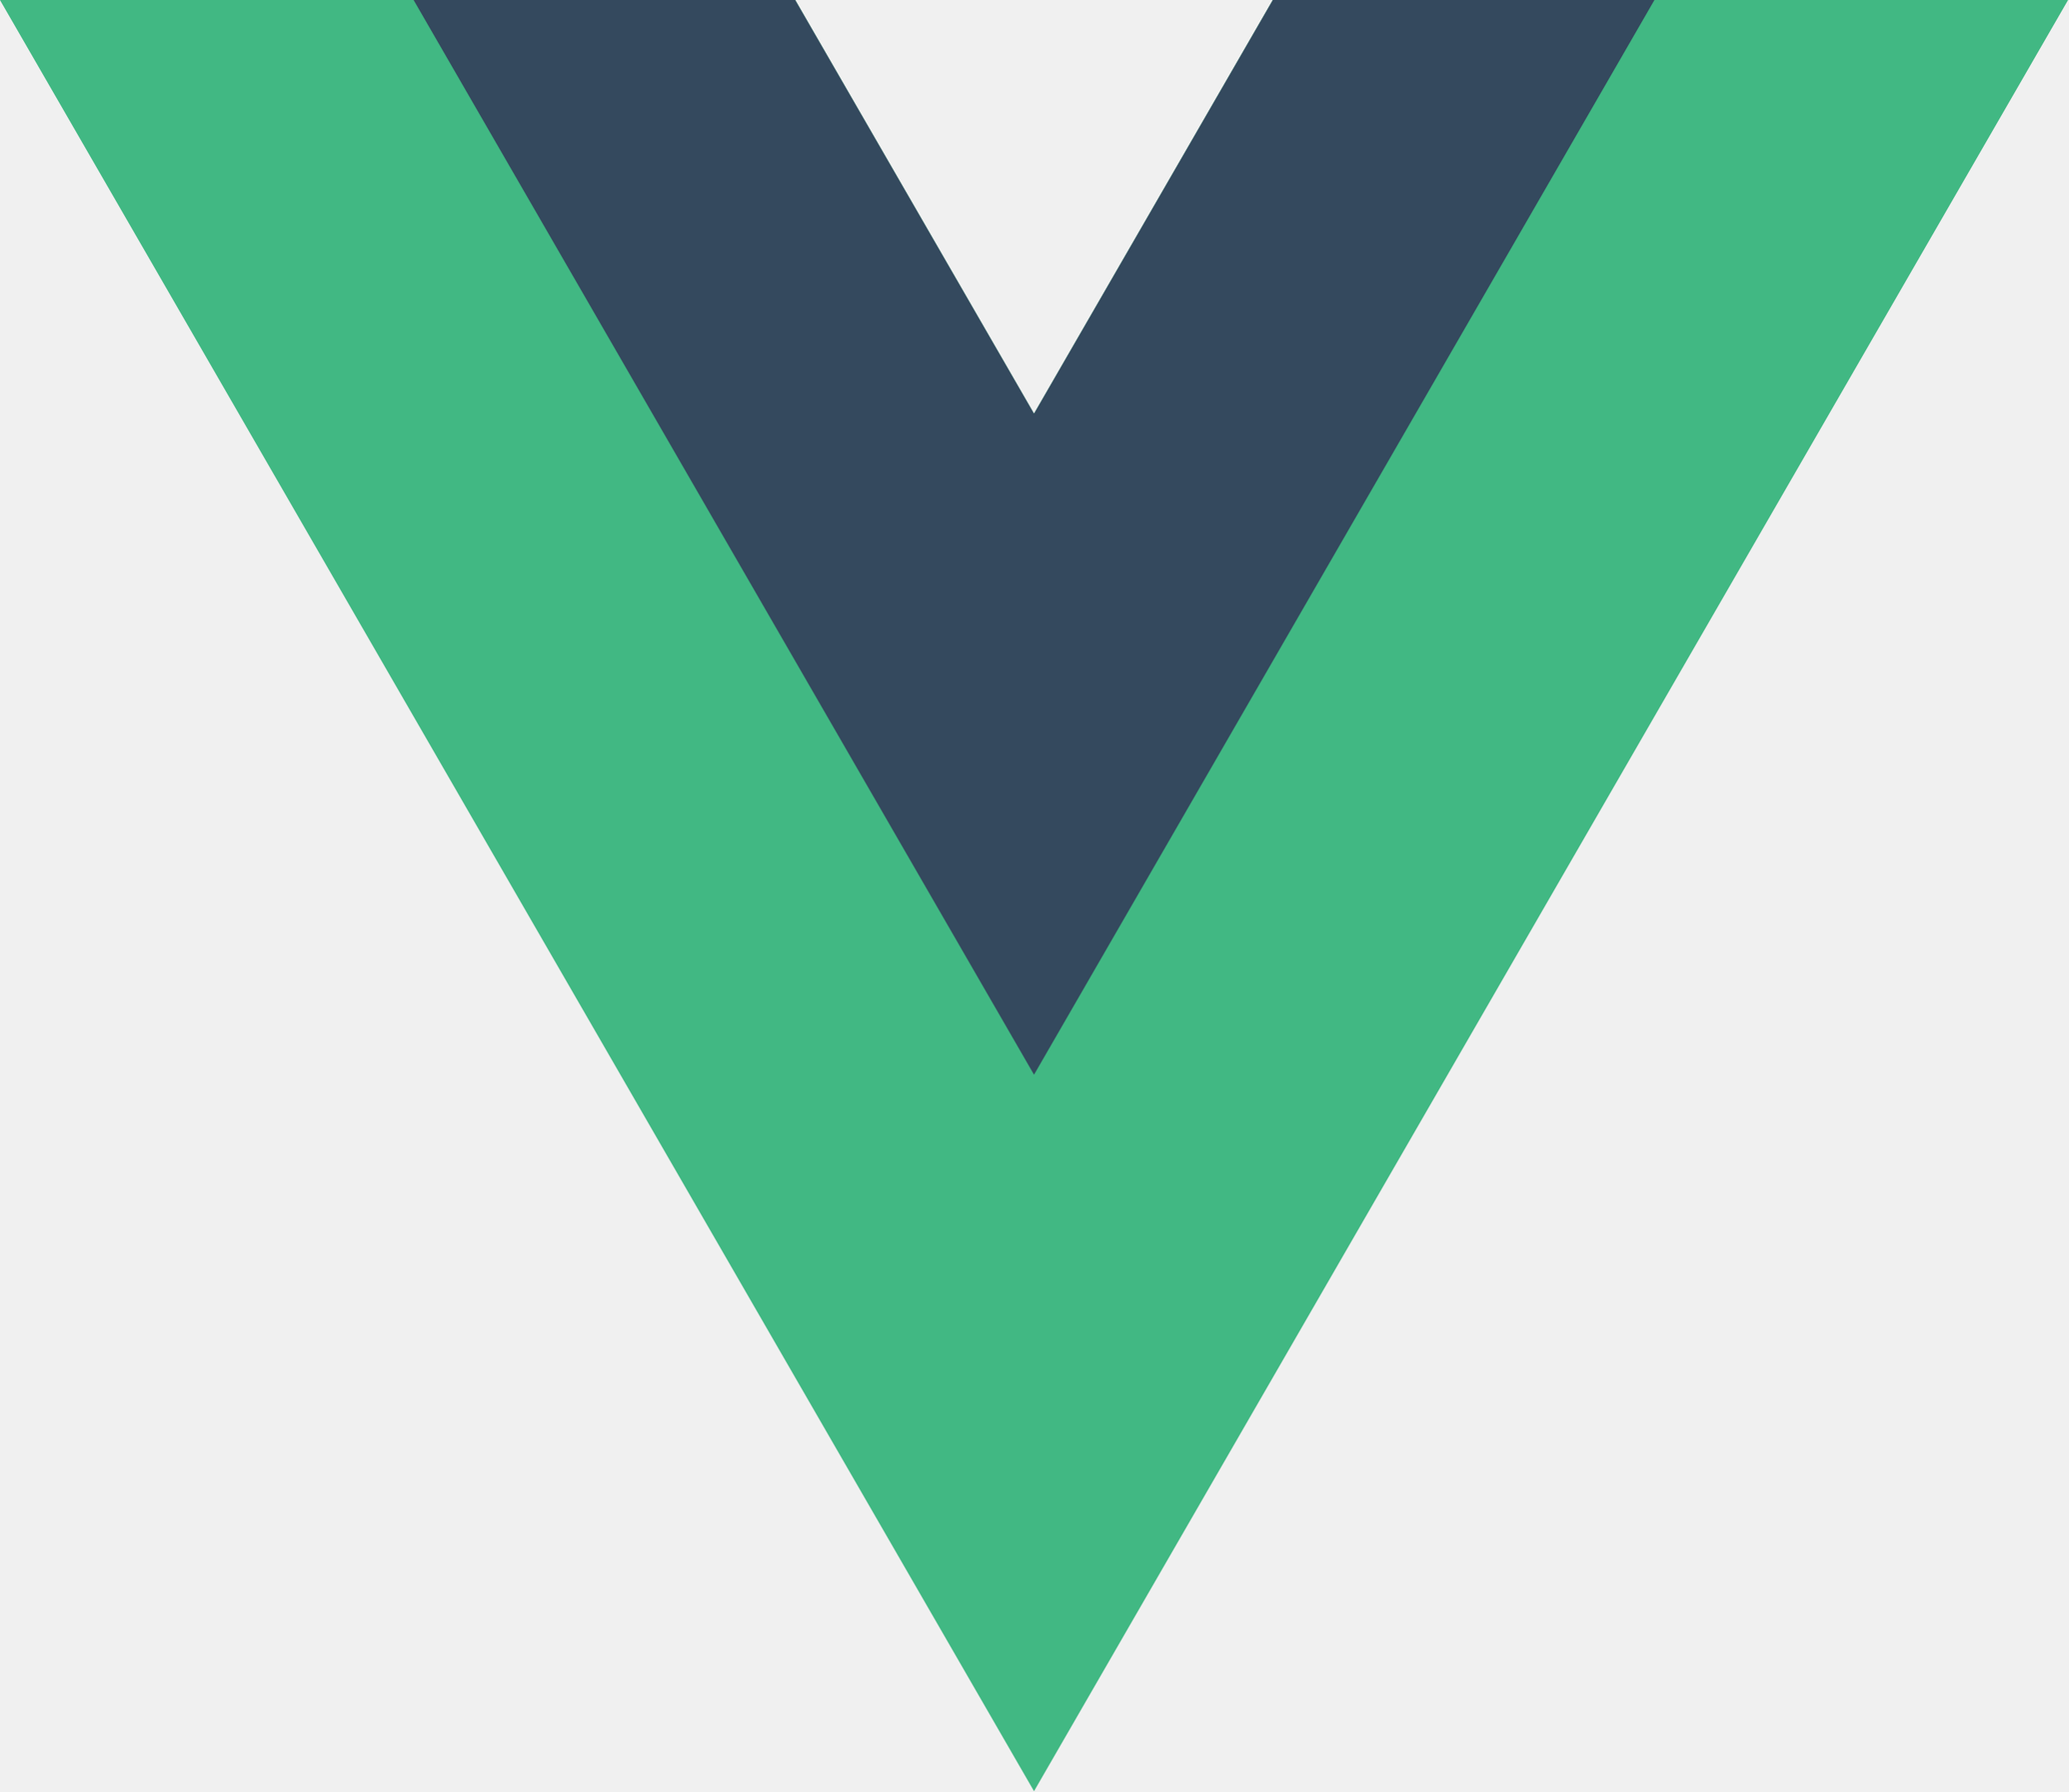
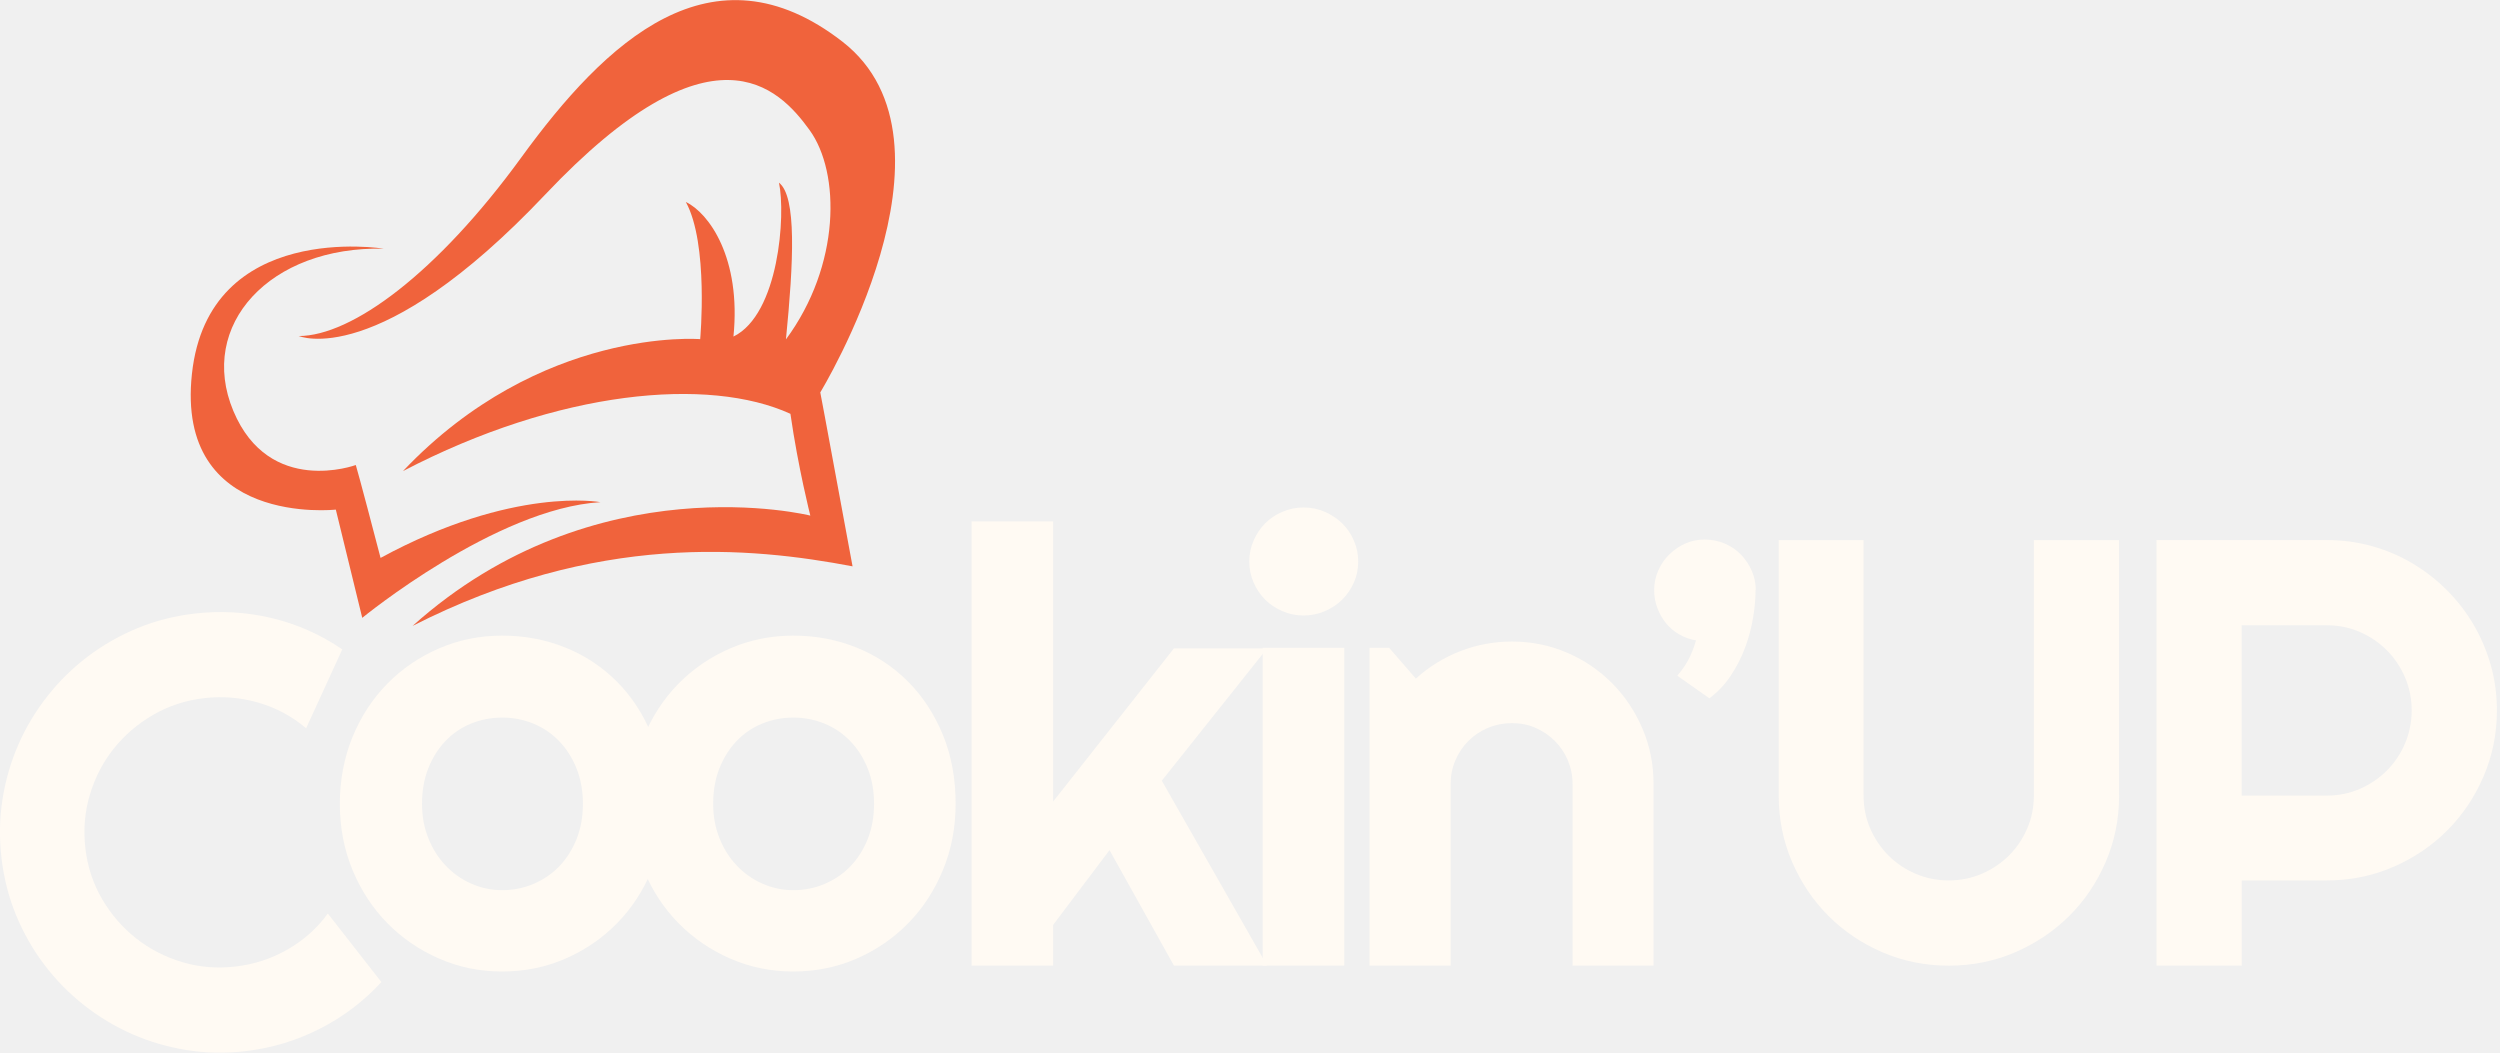
- <svg xmlns="http://www.w3.org/2000/svg" viewBox="0 0 261.76 226.69">
-   <path d="M161.096.001l-30.225 52.351L100.647.001H-.005l130.877 226.688L261.749.001z" fill="#41b883" />
-   <path d="M161.096.001l-30.225 52.351L100.647.001H52.346l78.526 136.01L209.398.001z" fill="#34495e" />
+ <svg xmlns="http://www.w3.org/2000/svg" width="171" height="72" viewBox="0 0 171 72" fill="none">
+   <g id="Logo" clip-path="url(#clip0_2126_2180)">
+     <g id="Group">
+       <path id="Vector" d="M26.092 67.168C24.881 68.483 23.484 69.548 21.889 70.358C20.294 71.174 18.605 71.683 16.818 71.896C15.446 72.057 14.106 72.037 12.797 71.829C11.487 71.621 10.235 71.257 9.051 70.738C7.866 70.218 6.765 69.553 5.741 68.748C4.718 67.942 3.819 67.023 3.034 65.989C2.25 64.955 1.611 63.828 1.101 62.601C0.597 61.375 0.265 60.076 0.104 58.705C-0.057 57.333 -0.036 55.987 0.171 54.673C0.379 53.353 0.743 52.101 1.263 50.916C1.782 49.732 2.447 48.63 3.252 47.607C4.058 46.583 4.977 45.685 6.011 44.9C7.045 44.121 8.173 43.477 9.399 42.967C10.625 42.463 11.924 42.131 13.295 41.97C15.083 41.762 16.844 41.861 18.584 42.276C20.32 42.692 21.93 43.404 23.411 44.417L20.938 49.815C19.982 48.999 18.901 48.417 17.686 48.064C16.47 47.711 15.233 47.607 13.971 47.752C12.708 47.898 11.529 48.282 10.469 48.901C9.409 49.514 8.516 50.283 7.778 51.208C7.04 52.132 6.5 53.182 6.146 54.361C5.793 55.541 5.694 56.761 5.84 58.024C5.985 59.287 6.37 60.445 6.983 61.495C7.596 62.544 8.37 63.438 9.3 64.176C10.23 64.913 11.285 65.454 12.454 65.807C13.628 66.16 14.849 66.259 16.127 66.108C17.405 65.958 18.569 65.573 19.67 64.945C20.767 64.316 21.686 63.5 22.424 62.487L26.082 67.168H26.092Z" fill="#FFFAF3" />
+       <path id="Vector_2" d="M45.451 54.985C45.451 56.606 45.16 58.123 44.578 59.52C43.996 60.923 43.206 62.134 42.203 63.152C41.201 64.175 40.027 64.981 38.681 65.568C37.335 66.155 35.891 66.451 34.348 66.451C32.805 66.451 31.381 66.155 30.035 65.568C28.69 64.981 27.511 64.175 26.503 63.152C25.495 62.129 24.7 60.918 24.118 59.52C23.536 58.117 23.245 56.606 23.245 54.985C23.245 53.364 23.536 51.805 24.118 50.397C24.7 48.989 25.495 47.778 26.503 46.755C27.511 45.731 28.69 44.931 30.035 44.349C31.381 43.767 32.82 43.476 34.348 43.476C35.875 43.476 37.335 43.752 38.681 44.297C40.027 44.843 41.201 45.622 42.203 46.63C43.206 47.638 43.996 48.849 44.578 50.262C45.16 51.675 45.451 53.249 45.451 54.979V54.985ZM39.871 54.985C39.871 54.091 39.725 53.286 39.434 52.558C39.143 51.836 38.748 51.213 38.245 50.693C37.746 50.173 37.159 49.773 36.488 49.498C35.818 49.223 35.106 49.082 34.348 49.082C33.589 49.082 32.877 49.223 32.207 49.498C31.537 49.773 30.955 50.173 30.462 50.693C29.968 51.213 29.578 51.836 29.293 52.558C29.007 53.281 28.866 54.091 28.866 54.985C28.866 55.826 29.007 56.6 29.293 57.317C29.578 58.034 29.963 58.658 30.462 59.183C30.955 59.713 31.537 60.128 32.207 60.429C32.877 60.731 33.589 60.887 34.348 60.887C35.106 60.887 35.818 60.746 36.488 60.461C37.159 60.175 37.746 59.78 38.245 59.266C38.743 58.751 39.138 58.128 39.434 57.401C39.725 56.668 39.871 55.863 39.871 54.985Z" fill="#FFFAF3" />
+       <path id="Vector_3" d="M65.365 54.985C65.365 56.606 65.074 58.123 64.492 59.52C63.91 60.923 63.121 62.134 62.118 63.152C61.115 64.175 59.941 64.981 58.596 65.568C57.25 66.155 55.806 66.451 54.262 66.451C52.719 66.451 51.296 66.155 49.95 65.568C48.604 64.981 47.425 64.175 46.417 63.152C45.409 62.129 44.614 60.918 44.032 59.52C43.45 58.117 43.16 56.606 43.16 54.985C43.16 53.364 43.45 51.805 44.032 50.397C44.614 48.989 45.409 47.778 46.417 46.755C47.425 45.731 48.604 44.931 49.95 44.349C51.296 43.767 52.735 43.476 54.262 43.476C55.79 43.476 57.25 43.752 58.596 44.297C59.941 44.843 61.115 45.622 62.118 46.63C63.121 47.638 63.91 48.849 64.492 50.262C65.074 51.675 65.365 53.249 65.365 54.979V54.985ZM59.785 54.985C59.785 54.091 59.64 53.286 59.349 52.558C59.058 51.836 58.663 51.213 58.159 50.693C57.66 50.173 57.073 49.773 56.403 49.498C55.733 49.223 55.021 49.082 54.262 49.082C53.504 49.082 52.792 49.223 52.122 49.498C51.452 49.773 50.87 50.173 50.376 50.693C49.883 51.213 49.493 51.836 49.207 52.558C48.921 53.281 48.781 54.091 48.781 54.985C48.781 55.826 48.921 56.6 49.207 57.317C49.493 58.034 49.877 58.658 50.376 59.183C50.87 59.713 51.452 60.128 52.122 60.429C52.792 60.731 53.504 60.887 54.262 60.887C55.021 60.887 55.733 60.746 56.403 60.461C57.073 60.175 57.66 59.78 58.159 59.266C58.658 58.751 59.053 58.128 59.349 57.401C59.64 56.668 59.785 55.863 59.785 54.985Z" fill="#FFFAF3" />
+       <path id="Vector_4" d="M72.036 66.046H66.456V35.662H72.036V54.824L80.297 44.349H86.672L79.466 53.4L86.672 66.046H80.297L75.891 58.149L72.036 63.261V66.041V66.046Z" fill="#FFFAF3" />
+       <path id="Vector_5" d="M92.902 38.406C92.902 38.92 92.803 39.398 92.606 39.845C92.408 40.292 92.143 40.681 91.805 41.014C91.468 41.346 91.073 41.611 90.616 41.803C90.164 42.001 89.68 42.1 89.166 42.1C88.652 42.1 88.169 42.001 87.717 41.803C87.264 41.606 86.87 41.346 86.537 41.014C86.205 40.681 85.94 40.292 85.747 39.845C85.55 39.398 85.451 38.92 85.451 38.406C85.451 37.891 85.55 37.429 85.747 36.977C85.945 36.525 86.205 36.13 86.537 35.797C86.87 35.465 87.259 35.2 87.717 35.008C88.169 34.81 88.652 34.712 89.166 34.712C89.68 34.712 90.164 34.81 90.616 35.008C91.068 35.205 91.463 35.47 91.805 35.797C92.143 36.13 92.413 36.52 92.606 36.977C92.803 37.429 92.902 37.907 92.902 38.406ZM91.946 66.046H86.366V44.308H91.946V66.046Z" fill="#FFFAF3" />
+       <path id="Vector_6" d="M99.214 66.046H93.676V44.308H95.016L96.845 46.417C97.739 45.607 98.752 44.978 99.879 44.542C101.007 44.1 102.191 43.882 103.423 43.882C104.748 43.882 106 44.136 107.179 44.64C108.358 45.144 109.382 45.846 110.265 46.729C111.143 47.617 111.839 48.651 112.343 49.836C112.853 51.02 113.102 52.283 113.102 53.623V66.046H107.564V53.623C107.564 53.057 107.454 52.517 107.241 52.008C107.023 51.498 106.727 51.057 106.348 50.678C105.969 50.298 105.527 50.002 105.028 49.784C104.529 49.566 103.994 49.462 103.423 49.462C102.851 49.462 102.295 49.571 101.781 49.784C101.267 50.002 100.82 50.298 100.44 50.678C100.061 51.057 99.765 51.498 99.547 52.008C99.329 52.517 99.225 53.052 99.225 53.623V66.046H99.214Z" fill="#FFFAF3" />
+       <path id="Vector_7" d="M120.08 40.354C120.08 40.951 120.023 41.59 119.908 42.271C119.794 42.957 119.612 43.632 119.363 44.303C119.113 44.973 118.786 45.612 118.381 46.22C117.975 46.828 117.487 47.342 116.921 47.763L114.728 46.22C115.092 45.788 115.373 45.373 115.56 44.983C115.747 44.593 115.897 44.199 116.006 43.804C115.601 43.736 115.222 43.601 114.869 43.398C114.515 43.196 114.214 42.941 113.965 42.64C113.715 42.333 113.512 41.985 113.367 41.596C113.216 41.206 113.144 40.79 113.144 40.359C113.144 39.902 113.237 39.46 113.419 39.039C113.601 38.619 113.85 38.25 114.172 37.933C114.494 37.616 114.853 37.367 115.269 37.179C115.679 36.998 116.126 36.904 116.599 36.904C117.071 36.904 117.544 36.998 117.97 37.179C118.396 37.361 118.765 37.611 119.077 37.933C119.389 38.25 119.633 38.619 119.82 39.039C120.002 39.46 120.095 39.897 120.095 40.359L120.08 40.354Z" fill="#FFFAF3" />
+       <path id="Vector_8" d="M144.946 54.418C144.946 56.029 144.639 57.541 144.031 58.954C143.423 60.367 142.592 61.599 141.537 62.648C140.483 63.698 139.246 64.524 137.833 65.137C136.42 65.745 134.908 66.051 133.297 66.051C131.687 66.051 130.175 65.745 128.761 65.137C127.348 64.529 126.117 63.698 125.067 62.648C124.018 61.599 123.192 60.367 122.579 58.954C121.971 57.541 121.664 56.029 121.664 54.418V36.946H127.468V54.418C127.468 55.218 127.618 55.967 127.925 56.673C128.231 57.375 128.647 57.993 129.172 58.518C129.697 59.042 130.32 59.463 131.027 59.765C131.733 60.066 132.492 60.222 133.292 60.222C134.092 60.222 134.845 60.071 135.557 59.765C136.269 59.458 136.887 59.042 137.412 58.518C137.937 57.993 138.358 57.375 138.659 56.673C138.966 55.972 139.116 55.218 139.116 54.418V36.946H144.94V54.418H144.946Z" fill="#FFFAF3" />
+       <path id="Vector_9" d="M153.331 66.046H147.507V36.94H159.155C160.226 36.94 161.254 37.081 162.242 37.356C163.229 37.631 164.154 38.026 165.011 38.535C165.868 39.045 166.653 39.653 167.364 40.364C168.076 41.076 168.684 41.861 169.193 42.728C169.702 43.596 170.092 44.521 170.373 45.508C170.648 46.495 170.788 47.524 170.788 48.594C170.788 50.189 170.482 51.696 169.874 53.109C169.266 54.522 168.435 55.759 167.38 56.813C166.325 57.868 165.089 58.699 163.676 59.307C162.262 59.915 160.756 60.222 159.161 60.222H153.336V66.046H153.331ZM153.331 42.77V54.418H159.155C159.956 54.418 160.704 54.268 161.41 53.961C162.112 53.654 162.73 53.239 163.255 52.714C163.779 52.189 164.2 51.566 164.502 50.859C164.803 50.153 164.959 49.394 164.959 48.594C164.959 47.794 164.808 47.041 164.502 46.329C164.195 45.617 163.779 44.999 163.255 44.474C162.73 43.949 162.112 43.528 161.41 43.227C160.709 42.92 159.956 42.77 159.155 42.77H153.331Z" fill="#FFFAF3" />
+     </g>
+     <g id="Group_2">
+       <path id="Vector_10" d="M20.429 22.98C20.429 22.98 25.879 25.37 37.299 13.301C48.719 1.231 53.255 5.965 55.374 8.895C57.494 11.82 57.499 18.153 53.758 23.214C54.283 17.909 54.501 13.431 53.281 12.495C53.753 14.688 53.28 21.499 50.168 23.021C50.709 17.644 48.485 14.563 46.911 13.815C48.485 16.678 47.893 23.198 47.893 23.198C47.893 23.198 36.977 22.294 27.562 32.223C38.25 26.658 48.475 25.754 54.065 28.305C54.6 32.031 55.426 35.267 55.426 35.267C55.426 35.267 40.738 31.589 28.222 42.811C40.827 36.395 51.316 37.408 58.315 38.738C56.185 27.188 56.107 26.84 56.107 26.84C56.107 26.84 66.529 9.762 57.619 2.847C48.703 -4.068 41.419 2.847 35.657 10.77C29.895 18.694 24.066 22.98 20.429 22.985V22.98Z" fill="#F0633C" />
+       <path id="Vector_11" d="M26.253 17.01C26.253 17.01 14.272 15.046 13.129 25.562C11.986 36.078 22.97 34.857 22.97 34.857L24.778 42.261C24.778 42.261 33.911 34.774 41.071 34.348C41.071 34.348 35.122 33.225 26.03 38.161C24.539 32.446 24.336 31.807 24.336 31.807C24.336 31.807 18.423 33.989 15.961 28.108C13.498 22.227 18.47 16.823 26.258 17.01H26.253Z" fill="#F0633C" />
+     </g>
+   </g>
+   <defs>
+     <clipPath id="clip0_2126_2180">
+       <rect width="170.783" height="72" fill="white" />
+     </clipPath>
+   </defs>
</svg>
